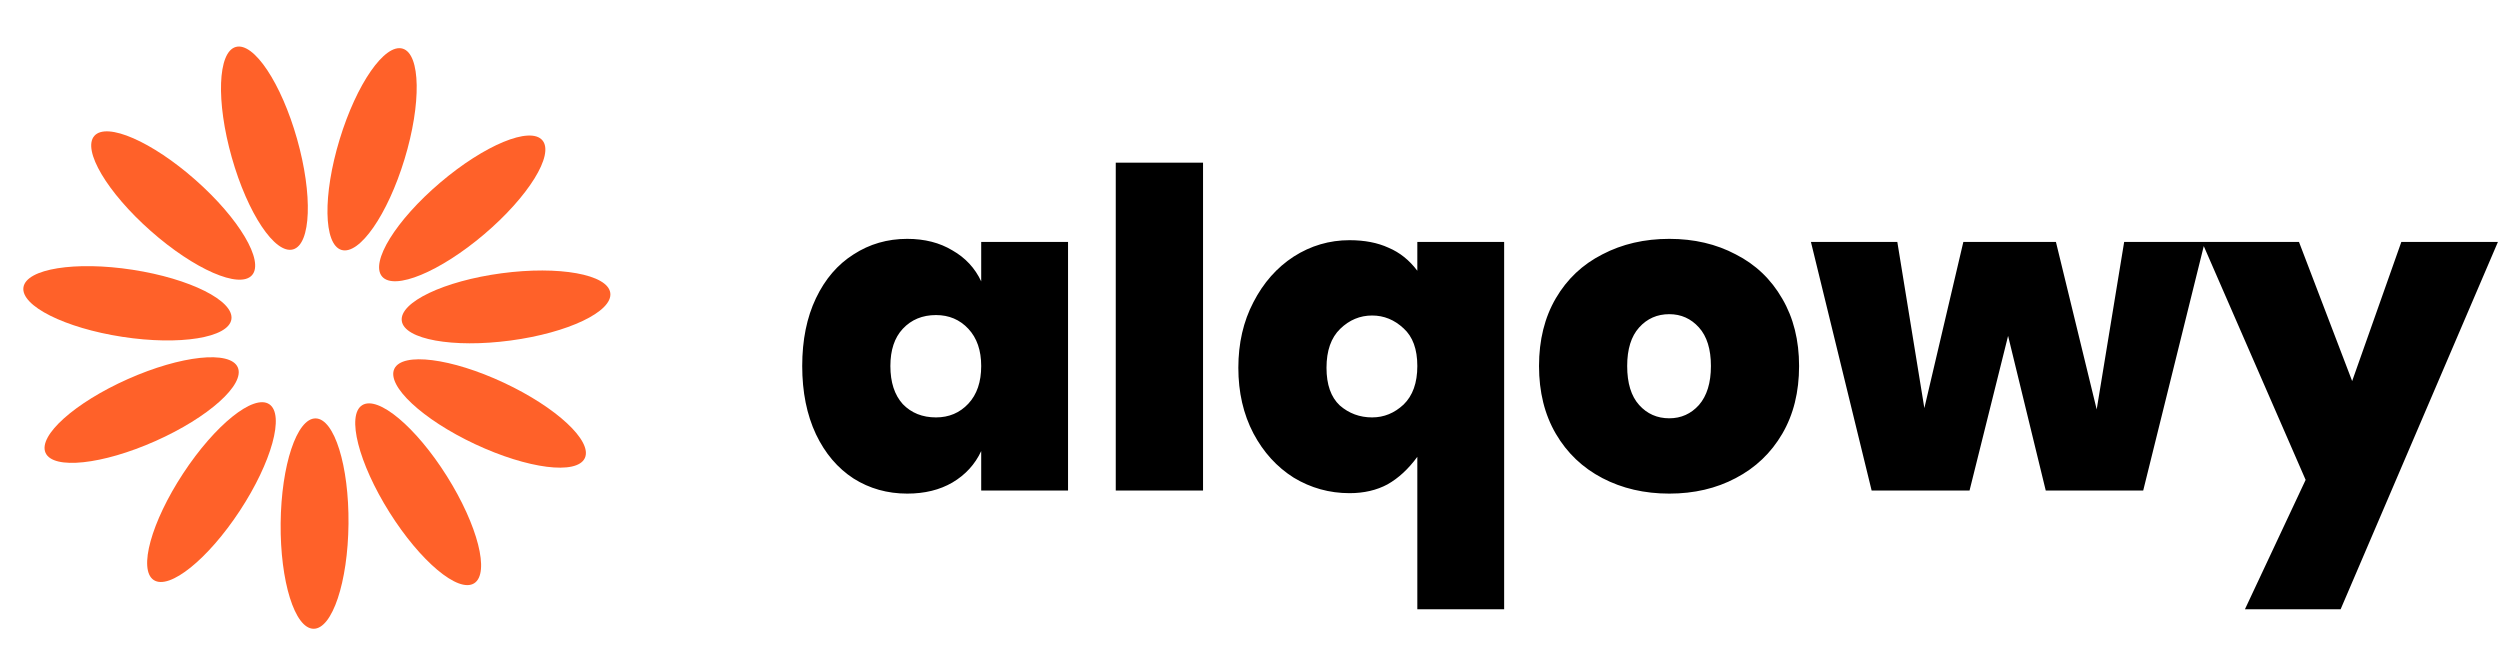
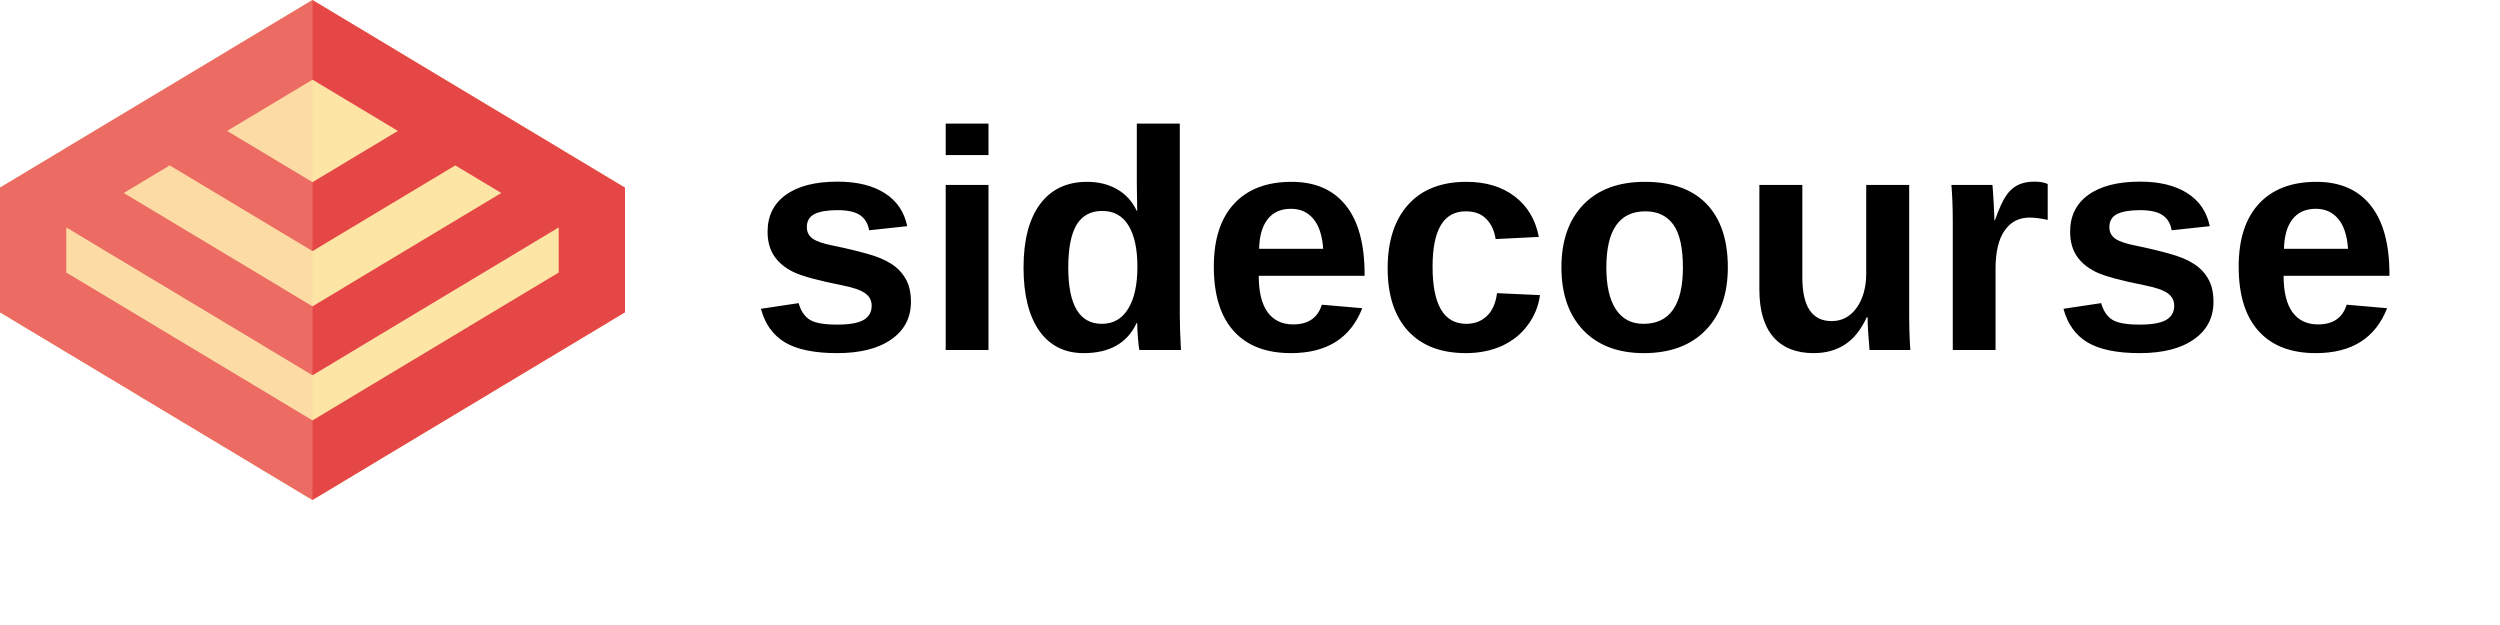
- <svg xmlns="http://www.w3.org/2000/svg" width="158" height="42" viewBox="0 0 158 42" fill="none">
-   <path d="M22.025 33.111C22.061 29.44 21.13 26.454 19.946 26.443C18.762 26.431 17.773 29.398 17.737 33.07C17.701 36.741 18.632 39.727 19.816 39.738C21 39.75 21.989 36.783 22.025 33.111Z" fill="#FF6129" />
-   <path d="M15.158 32.278C17.173 29.209 18.004 26.194 17.014 25.544C16.024 24.894 13.588 26.855 11.573 29.924C9.558 32.993 8.727 36.008 9.716 36.658C10.706 37.308 13.142 35.347 15.158 32.278Z" fill="#FF6129" />
-   <path d="M9.823 27.875C13.178 26.382 15.507 24.296 15.026 23.214C14.545 22.132 11.435 22.465 8.081 23.957C4.726 25.449 2.397 27.536 2.878 28.618C3.359 29.7 6.469 29.367 9.823 27.875Z" fill="#FF6129" />
-   <path d="M14.624 20.18C14.804 19.009 12.008 17.608 8.379 17.049C4.75 16.491 1.662 16.987 1.482 18.157C1.302 19.327 4.098 20.729 7.727 21.287C11.356 21.846 14.444 21.35 14.624 20.18Z" fill="#FF6129" />
-   <path d="M15.927 17.391C16.711 16.504 15.116 13.814 12.365 11.383C9.614 8.951 6.748 7.699 5.964 8.586C5.18 9.474 6.774 12.164 9.525 14.595C12.277 17.027 15.142 18.279 15.927 17.391Z" fill="#FF6129" />
-   <path d="M18.521 15.762C19.66 15.44 19.774 12.314 18.774 8.781C17.774 5.249 16.04 2.646 14.901 2.968C13.761 3.291 13.648 6.416 14.648 9.949C15.648 13.482 17.382 16.084 18.521 15.762Z" fill="#FF6129" />
-   <path d="M25.567 10.059C26.636 6.547 26.584 3.42 25.452 3.075C24.319 2.73 22.534 5.298 21.465 8.811C20.395 12.323 20.447 15.45 21.58 15.795C22.713 16.14 24.498 13.572 25.567 10.059Z" fill="#FF6129" />
-   <path d="M30.601 14.805C33.399 12.428 35.046 9.769 34.279 8.867C33.513 7.964 30.623 9.16 27.825 11.537C25.027 13.914 23.38 16.573 24.146 17.475C24.913 18.378 27.803 17.182 30.601 14.805Z" fill="#FF6129" />
-   <path d="M32.266 21.521C35.905 21.035 38.728 19.689 38.571 18.515C38.414 17.341 35.336 16.785 31.697 17.271C28.058 17.758 25.235 19.104 25.392 20.278C25.549 21.452 28.627 22.008 32.266 21.521Z" fill="#FF6129" />
-   <path d="M36.96 28.953C37.463 27.881 35.175 25.749 31.85 24.191C28.526 22.633 25.423 22.239 24.921 23.311C24.418 24.383 26.706 26.515 30.031 28.073C33.355 29.631 36.458 30.025 36.96 28.953Z" fill="#FF6129" />
-   <path d="M29.967 36.864C30.97 36.233 30.198 33.203 28.244 30.095C26.289 26.986 23.892 24.978 22.89 25.608C21.887 26.238 22.659 29.269 24.613 32.377C26.568 35.485 28.965 37.494 29.967 36.864Z" fill="#FF6129" />
-   <path d="M57.336 15.096C58.437 15.096 59.389 15.339 60.192 15.824C61.013 16.291 61.62 16.944 62.012 17.784V15.292H67.5V31H62.012V28.508C61.62 29.348 61.013 30.011 60.192 30.496C59.389 30.963 58.437 31.196 57.336 31.196C56.085 31.196 54.956 30.879 53.948 30.244C52.94 29.591 52.147 28.657 51.568 27.444C50.989 26.212 50.7 24.775 50.7 23.132C50.7 21.489 50.989 20.061 51.568 18.848C52.147 17.635 52.94 16.711 53.948 16.076C54.956 15.423 56.085 15.096 57.336 15.096ZM59.156 19.912C58.297 19.912 57.597 20.201 57.056 20.78C56.533 21.34 56.272 22.124 56.272 23.132C56.272 24.159 56.533 24.961 57.056 25.54C57.597 26.1 58.297 26.38 59.156 26.38C59.977 26.38 60.659 26.091 61.2 25.512C61.741 24.933 62.012 24.14 62.012 23.132C62.012 22.143 61.741 21.359 61.2 20.78C60.659 20.201 59.977 19.912 59.156 19.912ZM76.032 10.28V31H70.516V10.28H76.032ZM85.29 15.18C86.243 15.18 87.064 15.339 87.754 15.656C88.464 15.955 89.07 16.44 89.575 17.112V15.292H95.062V38.504H89.575V28.872C89.014 29.637 88.389 30.216 87.698 30.608C87.008 30.981 86.205 31.168 85.29 31.168C84.021 31.168 82.845 30.841 81.763 30.188C80.698 29.516 79.849 28.583 79.215 27.388C78.58 26.175 78.263 24.793 78.263 23.244C78.263 21.695 78.58 20.313 79.215 19.1C79.849 17.868 80.698 16.907 81.763 16.216C82.845 15.525 84.021 15.18 85.29 15.18ZM86.719 19.94C85.953 19.94 85.281 20.22 84.703 20.78C84.124 21.34 83.835 22.161 83.835 23.244C83.835 24.308 84.115 25.101 84.674 25.624C85.253 26.128 85.934 26.38 86.719 26.38C87.465 26.38 88.128 26.109 88.707 25.568C89.285 25.008 89.575 24.196 89.575 23.132C89.575 22.068 89.285 21.275 88.707 20.752C88.128 20.211 87.465 19.94 86.719 19.94ZM105.498 15.096C107.066 15.096 108.466 15.423 109.698 16.076C110.949 16.711 111.929 17.644 112.638 18.876C113.348 20.089 113.702 21.508 113.702 23.132C113.702 24.775 113.348 26.203 112.638 27.416C111.929 28.629 110.949 29.563 109.698 30.216C108.466 30.869 107.066 31.196 105.498 31.196C103.93 31.196 102.521 30.869 101.27 30.216C100.02 29.563 99.04 28.629 98.33 27.416C97.621 26.203 97.266 24.775 97.266 23.132C97.266 21.489 97.621 20.061 98.33 18.848C99.04 17.635 100.02 16.711 101.27 16.076C102.521 15.423 103.93 15.096 105.498 15.096ZM105.498 19.856C104.733 19.856 104.098 20.136 103.594 20.696C103.09 21.256 102.838 22.068 102.838 23.132C102.838 24.215 103.09 25.036 103.594 25.596C104.098 26.156 104.733 26.436 105.498 26.436C106.245 26.436 106.87 26.156 107.374 25.596C107.878 25.017 108.13 24.196 108.13 23.132C108.13 22.068 107.878 21.256 107.374 20.696C106.87 20.136 106.245 19.856 105.498 19.856ZM139.343 15.292L135.451 31H129.291L126.911 21.228L124.475 31H118.287L114.451 15.292H119.911L121.619 25.792L124.083 15.292H129.935L132.511 25.876L134.247 15.292H139.343ZM145.296 15.292L148.656 24.084L151.764 15.292H157.868L147.928 38.504H141.88L145.716 30.328L139.164 15.292H145.296Z" fill="black" />
+ <svg xmlns="http://www.w3.org/2000/svg" id="logo-39" width="200" height="50" viewBox="0 0 200 50" fill="none">
+   <path d="M25 0L50 15.01V24.986L25 40L0 24.986V15.01L25 0Z" fill="#FCE5A5" class="ccompli2" />
+   <path fill-rule="evenodd" clip-rule="evenodd" d="M0 15.01L25 0L50 15.01V24.986L25 40L0 24.986V15.01ZM25 33.631L44.697 21.802V18.195L44.696 18.195L25 30.02L5.304 18.195L5.303 18.195V21.802L25 33.631ZM25 24.505L40.102 15.438L36.423 13.23L25 20.088L13.577 13.23L9.898 15.438L25 24.505ZM25 14.573L31.829 10.473L25 6.375L18.171 10.473L25 14.573Z" fill="#E54646" class="ccustom" />
+   <path d="M25 0L0 15.01V24.986L25 40L25 0Z" fill="#FCC3A5" class="ccompli2" fill-opacity="0.3" />
+   <text x="60" y="28" fill="black" font-family="Arial, sans-serif" font-size="25" font-weight="bold">sidecourse</text>
</svg>
